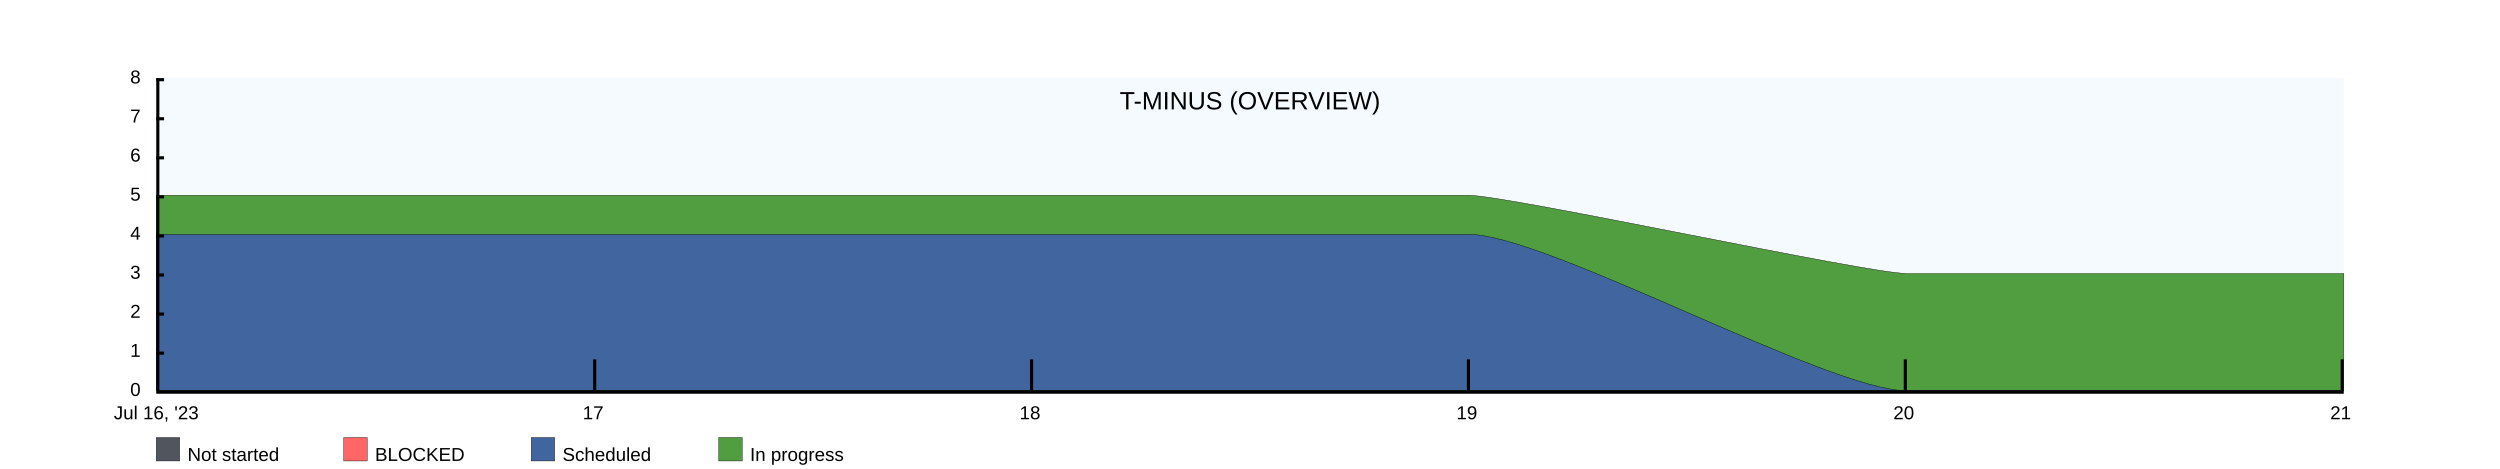
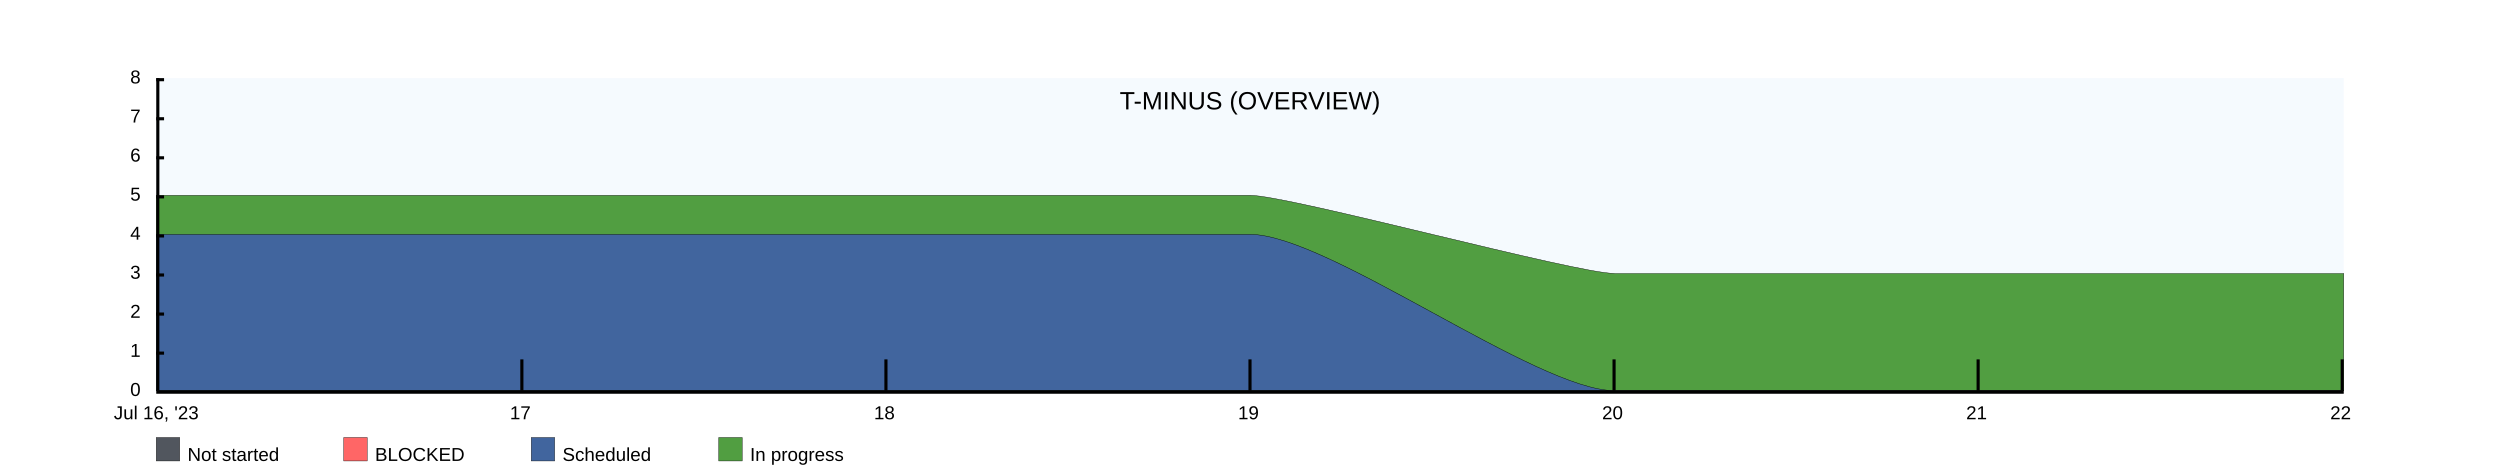
<svg xmlns="http://www.w3.org/2000/svg" width="1600" height="300">
  <rect x="100" y="50" width="1400" height="200" fill="rgba(221, 239, 250, .3)" />
  <clipPath id="theGraph">
    <rect x="100" y="50" width="1400" height="200" fill="black" />
  </clipPath>
  <rect x="100" y="280" width="15" height="15" fill="#51565E" stroke="black" stroke-width="0.25" />
  <text x="120" y="295" font-family="Arial" font-size="12" fill="black">Not started</text>
  <rect x="220" y="280" width="15" height="15" fill="#FF6666" stroke="black" stroke-width="0.25" />
  <text x="240" y="295" font-family="Arial" font-size="12" fill="black">BLOCKED</text>
  <rect x="340" y="280" width="15" height="15" fill="#41659E" stroke="black" stroke-width="0.25" />
  <text x="360" y="295" font-family="Arial" font-size="12" fill="black">Scheduled</text>
  <rect x="460" y="280" width="15" height="15" fill="#519E41" stroke="black" stroke-width="0.25" />
  <text x="480" y="295" font-family="Arial" font-size="12" fill="black">In progress</text>
-   <path d="M 100 125 M 100 125 C 100 125 380 125 380 125 C 380 125 660 125 660 125 C 660 125 940 125 940 125 C 965 125 1195 175 1220 175 C 1220 175 1500 175 1500 175 C 1500 175 1500 250 1500 250 C 1500 250 100 250 100 250 Z" fill="#519E41" stroke="black" stroke-width="0.25" />
-   <path d="M 100 150 M 100 150 C 100 150 380 150 380 150 C 380 150 660 150 660 150 C 660 150 940 150 940 150 C 990 150 1170 250 1220 250 C 1220 250 1500 250 1500 250 C 1500 250 1500 250 1500 250 C 1500 250 100 250 100 250 Z" fill="#41659E" stroke="black" stroke-width="0.25" />
-   <path d="M 100 250 M 100 250 C 100 250 380 250 380 250 C 380 250 660 250 660 250 C 660 250 940 250 940 250 C 940 250 1220 250 1220 250 C 1220 250 1500 250 1500 250 C 1500 250 1500 250 1500 250 C 1500 250 100 250 100 250 Z" fill="#FF6666" stroke="black" stroke-width="0.25" />
-   <path d="M 100 250 M 100 250 C 100 250 380 250 380 250 C 380 250 660 250 660 250 C 660 250 940 250 940 250 C 940 250 1220 250 1220 250 C 1220 250 1500 250 1500 250 C 1500 250 1500 250 1500 250 C 1500 250 100 250 100 250 Z" fill="#51565E" stroke="black" stroke-width="0.25" />
+   <path d="M 100 125 M 100 125 C 100 125 333.333 125 333.333 125 C 333.333 125 566.667 125 566.667 125 C 566.667 125 800 125 800 125 C 825 125 1008.333 175 1033.333 175 C 1033.333 175 1266.667 175 1266.667 175 C 1266.667 175 1500 175 1500 175 C 1500 175 1500 250 1500 250 C 1500 250 100 250 100 250 Z" fill="#519E41" stroke="black" stroke-width="0.25" />
+   <path d="M 100 150 M 100 150 C 100 150 333.333 150 333.333 150 C 333.333 150 566.667 150 566.667 150 C 566.667 150 800 150 800 150 C 850 150 983.333 250 1033.333 250 C 1033.333 250 1266.667 250 1266.667 250 C 1266.667 250 1500 250 1500 250 C 1500 250 1500 250 1500 250 C 1500 250 100 250 100 250 Z" fill="#41659E" stroke="black" stroke-width="0.25" />
+   <path d="M 100 250 M 100 250 C 100 250 333.333 250 333.333 250 C 333.333 250 566.667 250 566.667 250 C 566.667 250 800 250 800 250 C 800 250 1033.333 250 1033.333 250 C 1033.333 250 1266.667 250 1266.667 250 C 1266.667 250 1500 250 1500 250 C 1500 250 1500 250 1500 250 C 1500 250 100 250 100 250 Z" fill="#FF6666" stroke="black" stroke-width="0.25" />
+   <path d="M 100 250 M 100 250 C 100 250 333.333 250 333.333 250 C 333.333 250 566.667 250 566.667 250 C 566.667 250 800 250 800 250 C 800 250 1033.333 250 1033.333 250 C 1033.333 250 1266.667 250 1266.667 250 C 1266.667 250 1500 250 1500 250 C 1500 250 1500 250 1500 250 C 1500 250 100 250 100 250 Z" fill="#51565E" stroke="black" stroke-width="0.25" />
  <text x="800" y="70" font-family="Arial" font-size="16" fill="black" text-anchor="middle" alignment-baseline="middle">T-MINUS (OVERVIEW)</text>
  <rect x="100" y="250" width="1400" height="2" fill="black" />
  <rect x="100" y="50" width="5" height="2" fill="black" />
  <rect x="100" y="75" width="5" height="2" fill="black" />
  <rect x="100" y="100" width="5" height="2" fill="black" />
  <rect x="100" y="125" width="5" height="2" fill="black" />
  <rect x="100" y="150" width="5" height="2" fill="black" />
  <rect x="100" y="175" width="5" height="2" fill="black" />
  <rect x="100" y="200" width="5" height="2" fill="black" />
  <rect x="100" y="225" width="5" height="2" fill="black" />
  <text x="90" y="50" font-family="Arial" font-size="12" fill="black" text-anchor="end" dominant-baseline="middle">8</text>
  <text x="90" y="75" font-family="Arial" font-size="12" fill="black" text-anchor="end" dominant-baseline="middle">7</text>
  <text x="90" y="100" font-family="Arial" font-size="12" fill="black" text-anchor="end" dominant-baseline="middle">6</text>
  <text x="90" y="125" font-family="Arial" font-size="12" fill="black" text-anchor="end" dominant-baseline="middle">5</text>
  <text x="90" y="150" font-family="Arial" font-size="12" fill="black" text-anchor="end" dominant-baseline="middle">4</text>
  <text x="90" y="175" font-family="Arial" font-size="12" fill="black" text-anchor="end" dominant-baseline="middle">3</text>
  <text x="90" y="200" font-family="Arial" font-size="12" fill="black" text-anchor="end" dominant-baseline="middle">2</text>
  <text x="90" y="225" font-family="Arial" font-size="12" fill="black" text-anchor="end" dominant-baseline="middle">1</text>
  <text x="90" y="250" font-family="Arial" font-size="12" fill="black" text-anchor="end" dominant-baseline="middle">0</text>
  <text x="100" y="260" font-family="Arial" fill="black" text-anchor="middle" dominant-baseline="hanging">Jul 16, '23</text>
-   <text x="379.6" y="260" font-family="Arial" fill="black" text-anchor="middle" dominant-baseline="hanging">17</text>
-   <text x="659.2" y="260" font-family="Arial" fill="black" text-anchor="middle" dominant-baseline="hanging">18</text>
-   <text x="938.8" y="260" font-family="Arial" fill="black" text-anchor="middle" dominant-baseline="hanging">19</text>
-   <text x="1218.4" y="260" font-family="Arial" fill="black" text-anchor="middle" dominant-baseline="hanging">20</text>
-   <text x="1498" y="260" font-family="Arial" fill="black" text-anchor="middle" dominant-baseline="hanging">21</text>
+   <text x="333" y="260" font-family="Arial" fill="black" text-anchor="middle" dominant-baseline="hanging">17</text>
+   <text x="566" y="260" font-family="Arial" fill="black" text-anchor="middle" dominant-baseline="hanging">18</text>
+   <text x="799" y="260" font-family="Arial" fill="black" text-anchor="middle" dominant-baseline="hanging">19</text>
+   <text x="1032" y="260" font-family="Arial" fill="black" text-anchor="middle" dominant-baseline="hanging">20</text>
+   <text x="1265" y="260" font-family="Arial" fill="black" text-anchor="middle" dominant-baseline="hanging">21</text>
+   <text x="1498" y="260" font-family="Arial" fill="black" text-anchor="middle" dominant-baseline="hanging">22</text>
  <rect x="100" y="50" width="2" height="200" fill="black" />
-   <rect x="379.6" y="230" width="2" height="20" fill="black" />
-   <rect x="659.2" y="230" width="2" height="20" fill="black" />
-   <rect x="938.8" y="230" width="2" height="20" fill="black" />
-   <rect x="1218.4" y="230" width="2" height="20" fill="black" />
+   <rect x="333" y="230" width="2" height="20" fill="black" />
+   <rect x="566" y="230" width="2" height="20" fill="black" />
+   <rect x="799" y="230" width="2" height="20" fill="black" />
+   <rect x="1032" y="230" width="2" height="20" fill="black" />
+   <rect x="1265" y="230" width="2" height="20" fill="black" />
  <rect x="1498" y="230" width="2" height="20" fill="black" />
</svg>
